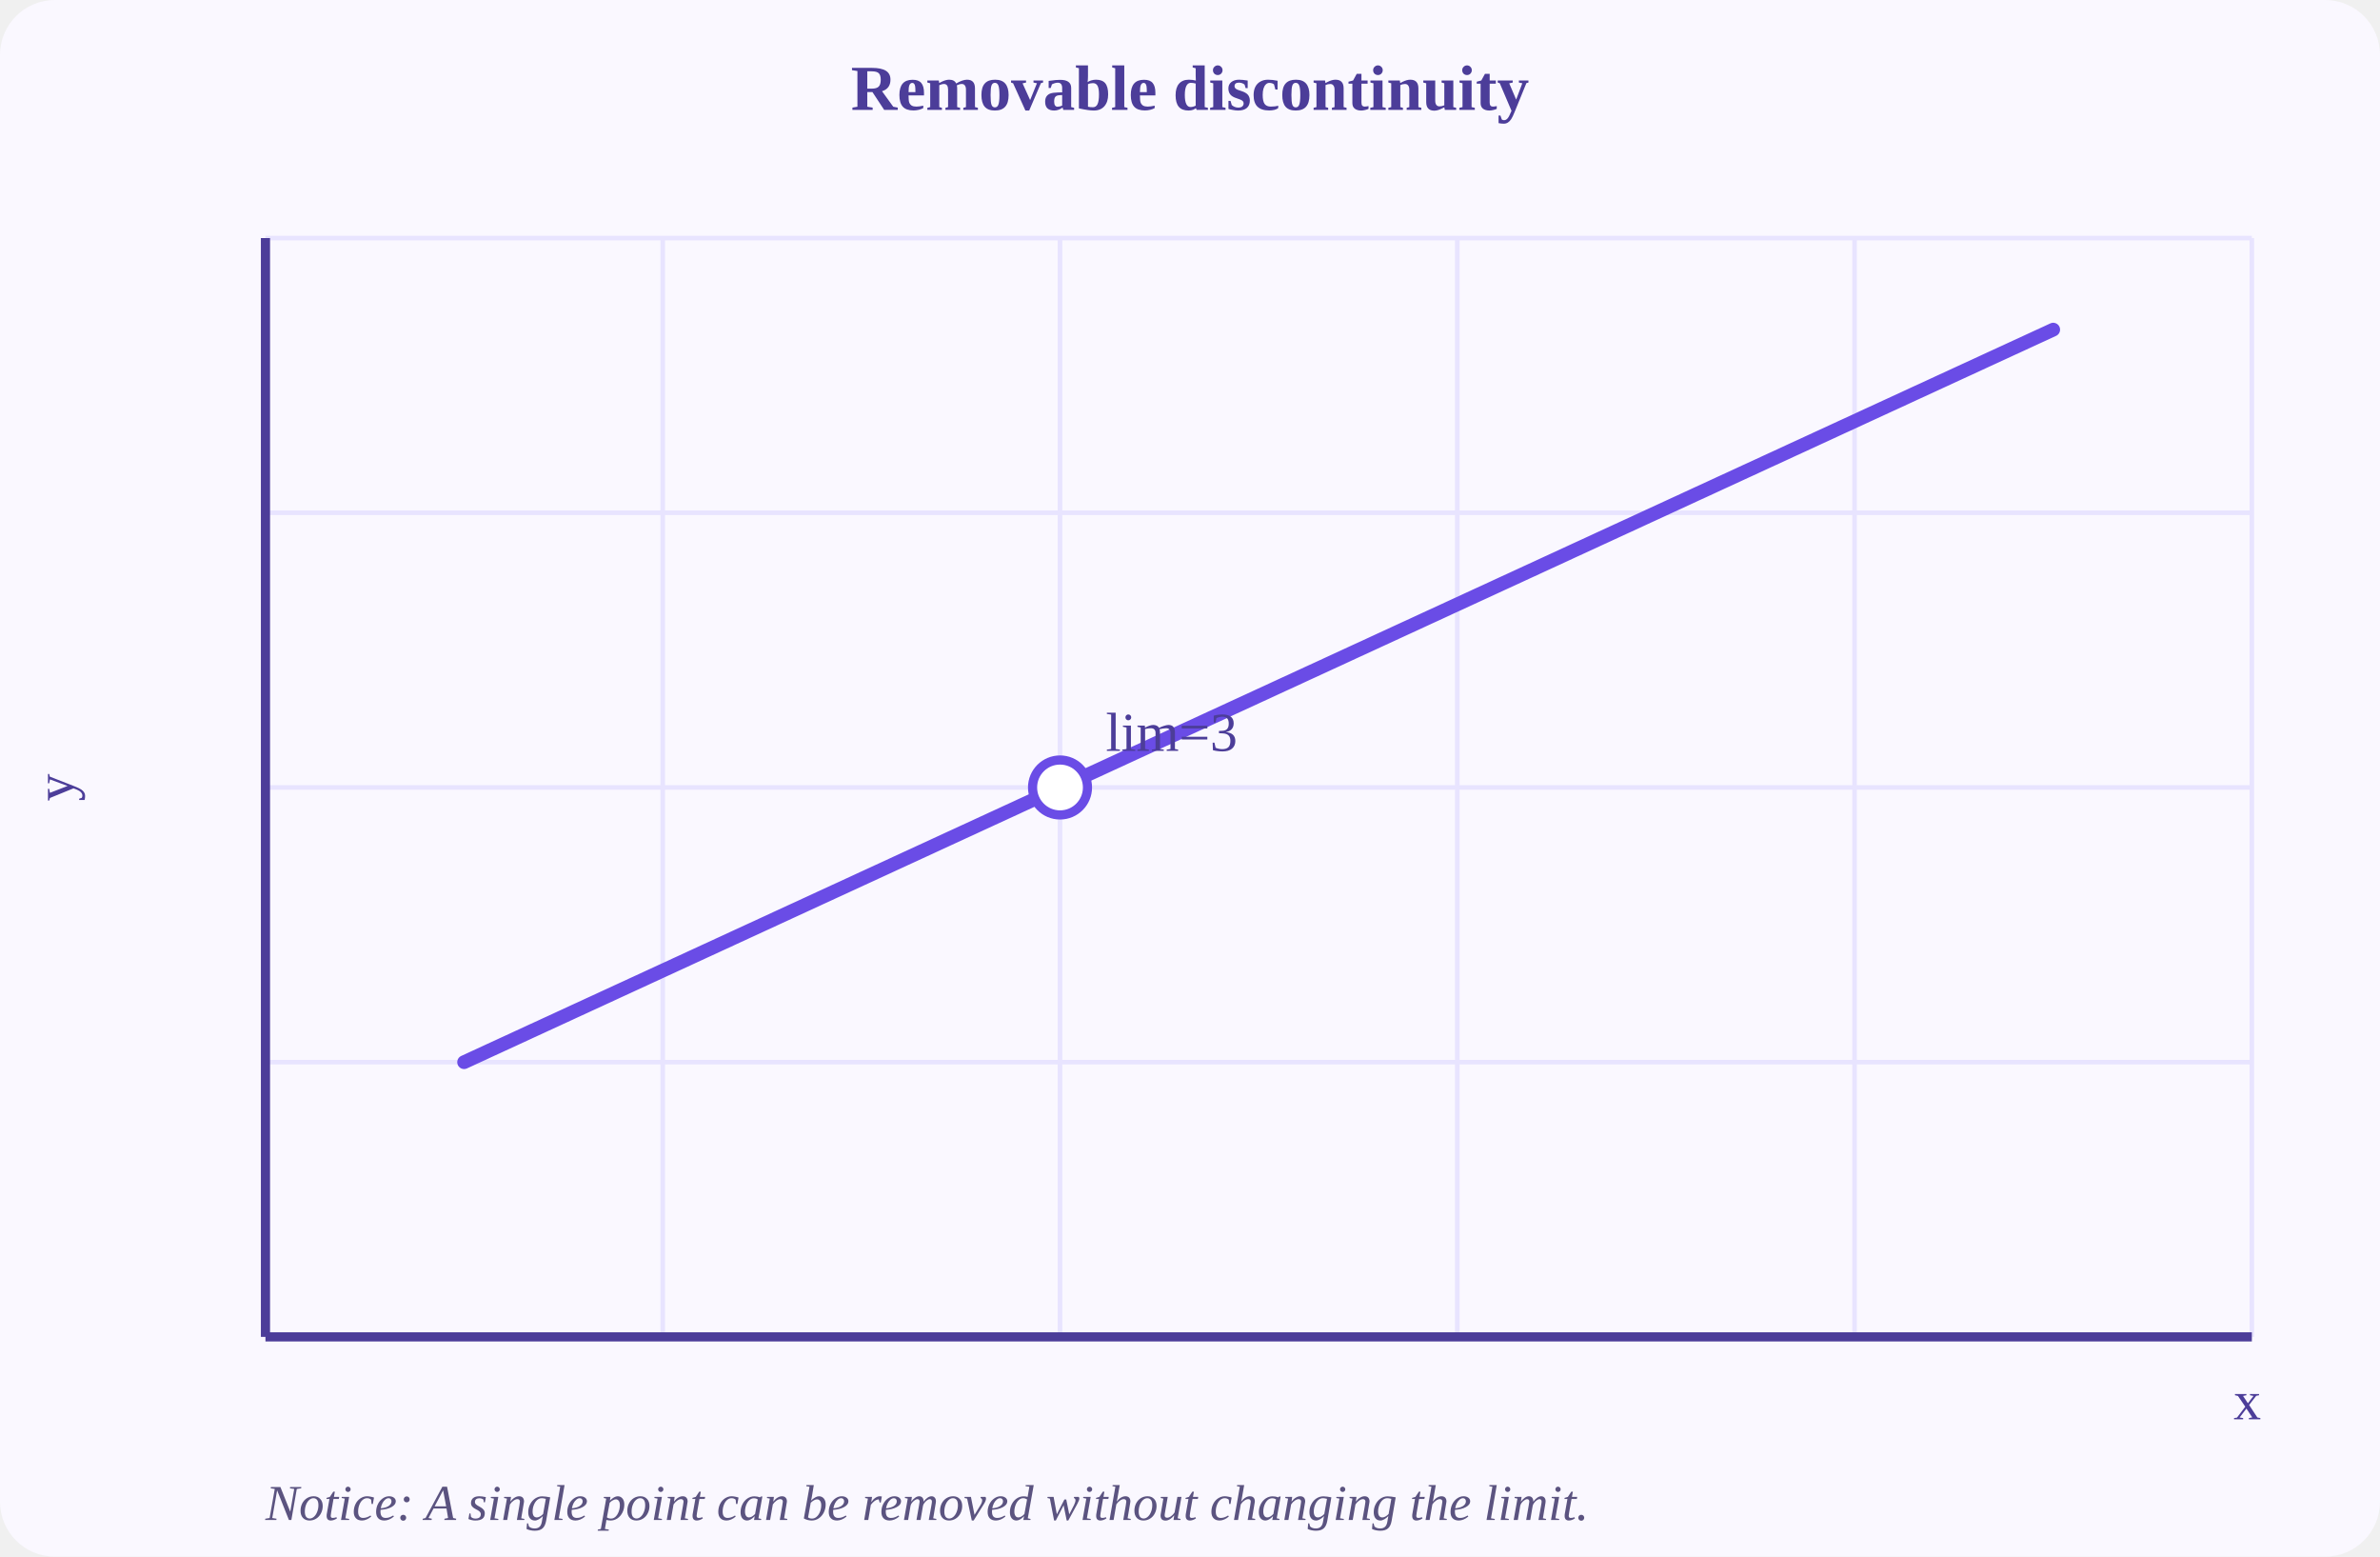
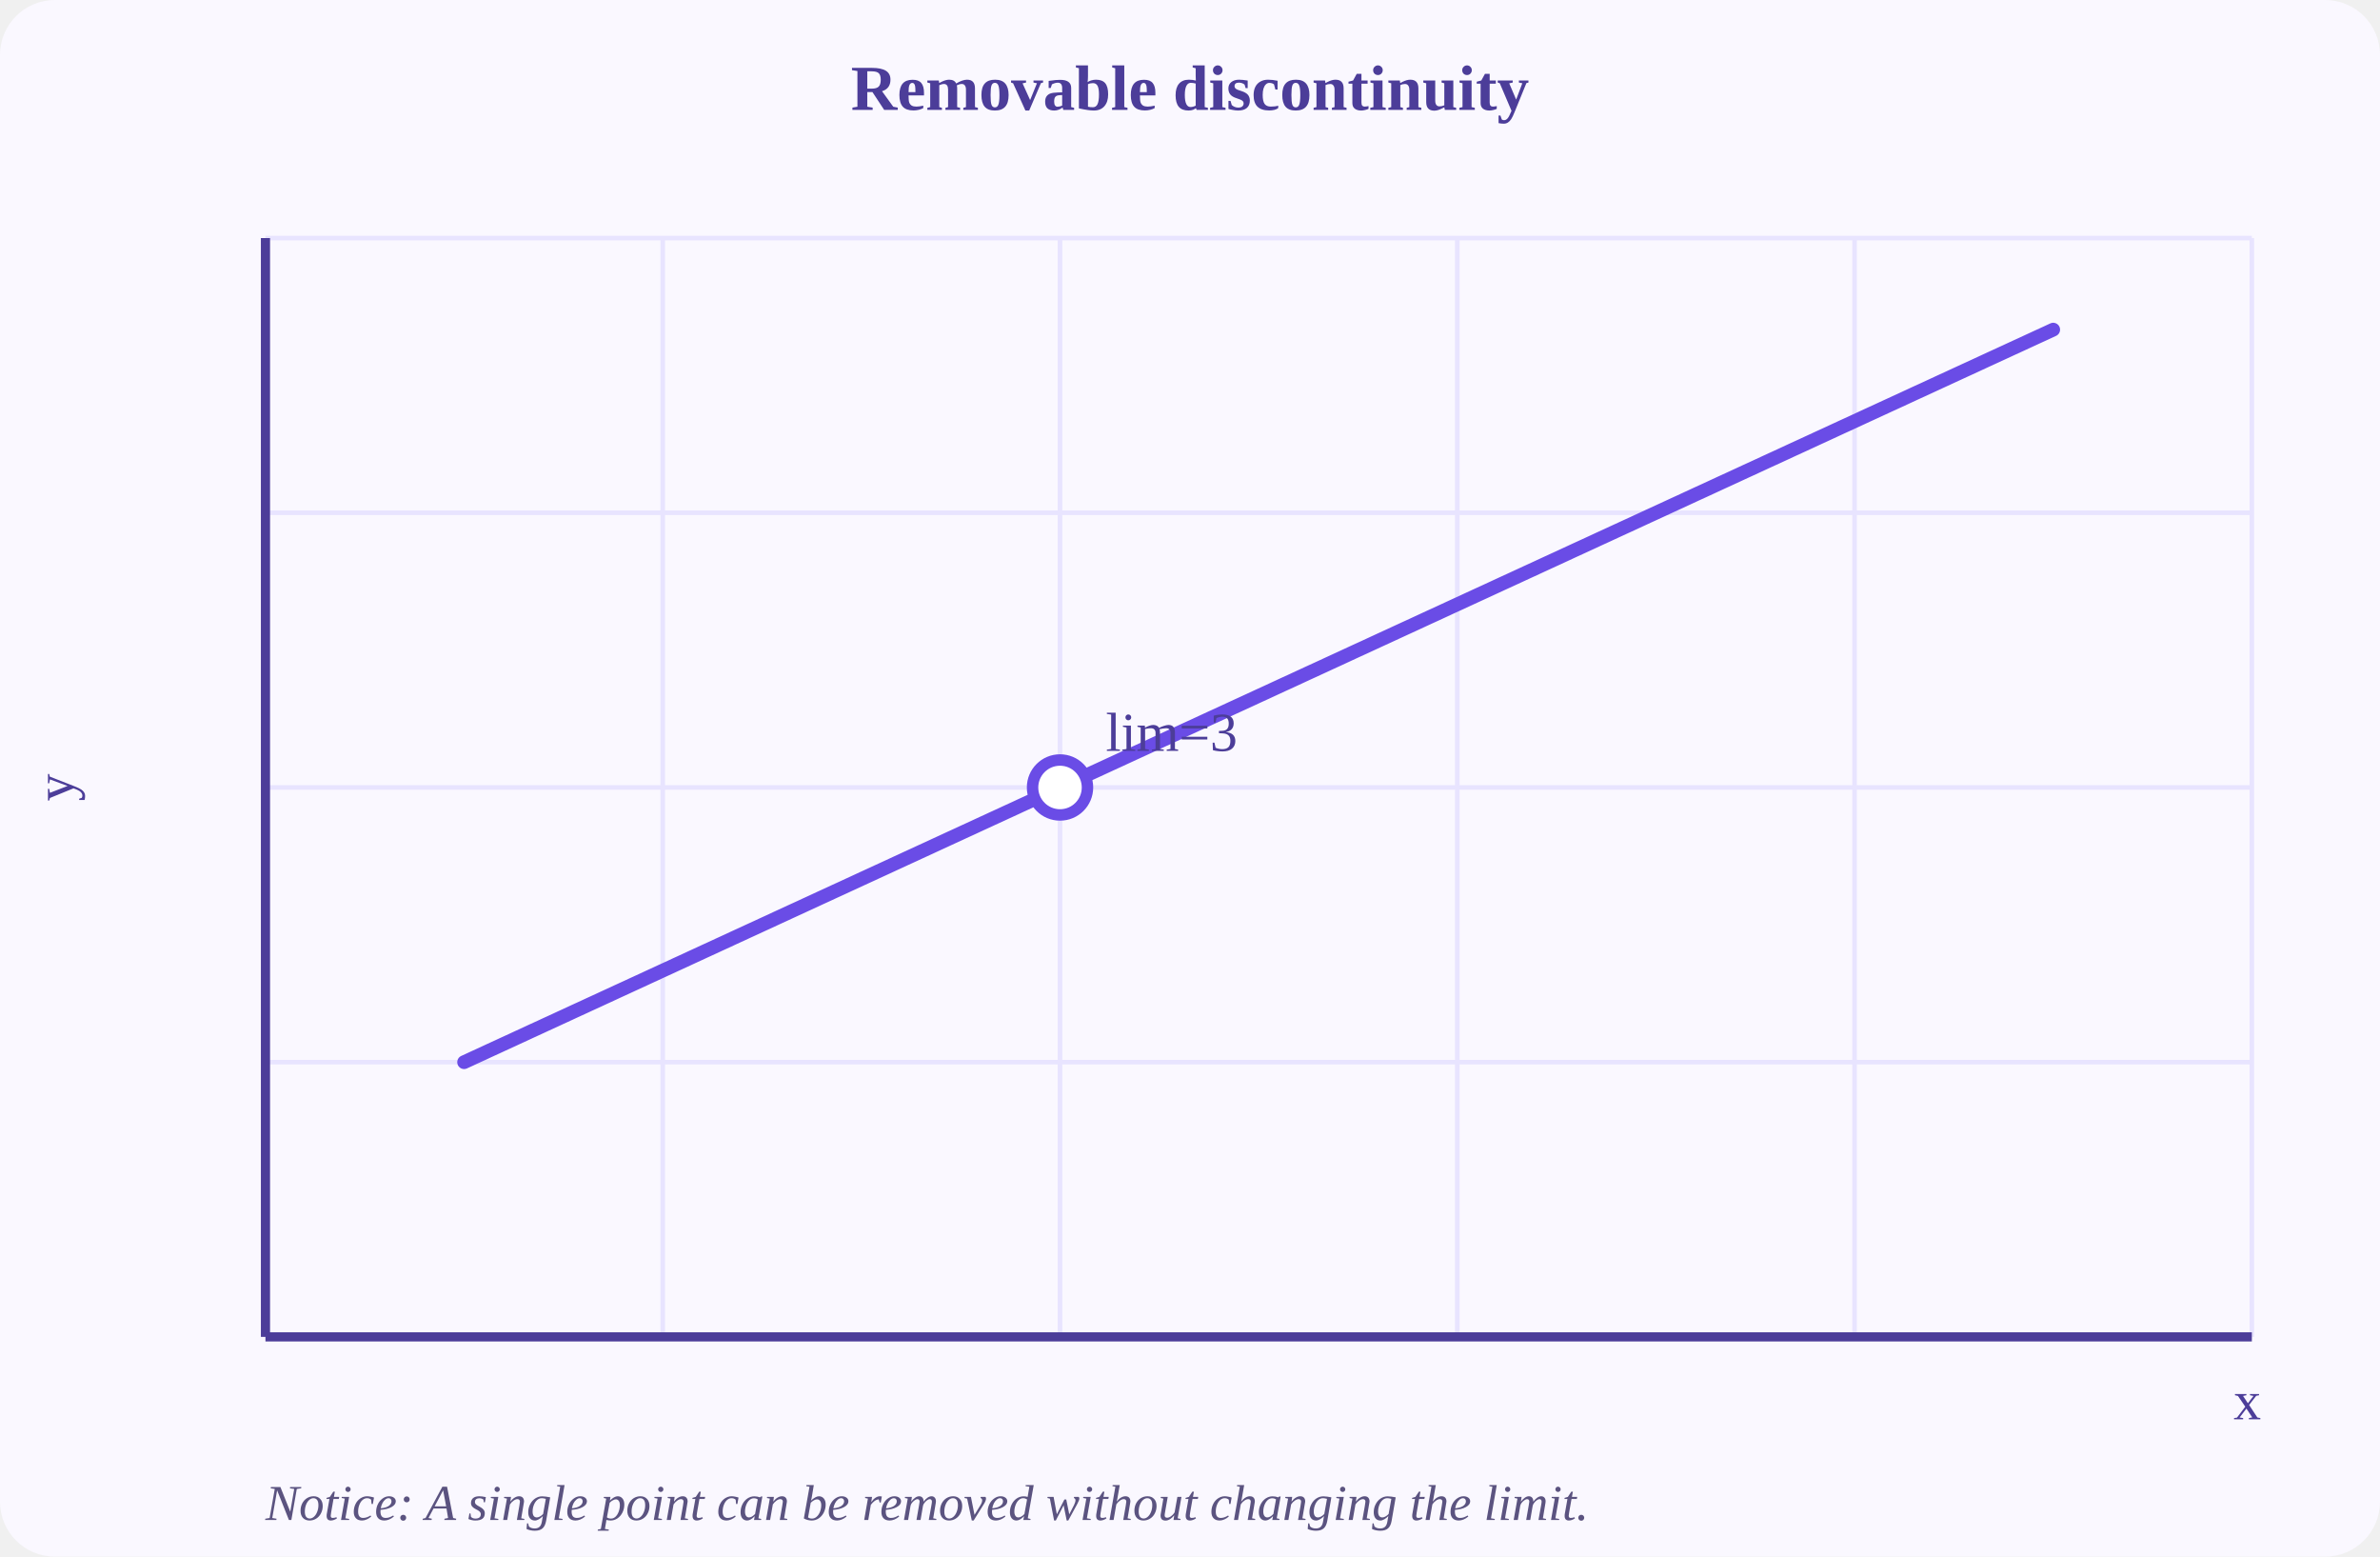
<svg xmlns="http://www.w3.org/2000/svg" viewBox="0 0 520 340" role="img" aria-label="Removable discontinuity" class="ap-graph-svg">
  <rect width="520" height="340" fill="#faf8ff" rx="12" />
  <text x="260.0" y="24" text-anchor="middle" font-size="14" font-weight="700" fill="#4c3d99">Removable discontinuity</text>
  <line x1="58.0" y1="52" x2="58.0" y2="292" stroke="#e8e4ff" stroke-width="1" />
  <line x1="144.8" y1="52" x2="144.8" y2="292" stroke="#e8e4ff" stroke-width="1" />
  <line x1="231.6" y1="52" x2="231.6" y2="292" stroke="#e8e4ff" stroke-width="1" />
  <line x1="318.4" y1="52" x2="318.4" y2="292" stroke="#e8e4ff" stroke-width="1" />
  <line x1="405.2" y1="52" x2="405.2" y2="292" stroke="#e8e4ff" stroke-width="1" />
  <line x1="492.0" y1="52" x2="492.0" y2="292" stroke="#e8e4ff" stroke-width="1" />
  <line x1="58" y1="52.0" x2="492" y2="52.0" stroke="#e8e4ff" stroke-width="1" />
  <line x1="58" y1="112.0" x2="492" y2="112.0" stroke="#e8e4ff" stroke-width="1" />
  <line x1="58" y1="172.0" x2="492" y2="172.0" stroke="#e8e4ff" stroke-width="1" />
  <line x1="58" y1="232.0" x2="492" y2="232.0" stroke="#e8e4ff" stroke-width="1" />
  <line x1="58" y1="292.0" x2="492" y2="292.0" stroke="#e8e4ff" stroke-width="1" />
  <line x1="58" y1="292" x2="492" y2="292" stroke="#4c3d99" stroke-width="2" />
  <line x1="58" y1="52" x2="58" y2="292" stroke="#4c3d99" stroke-width="2" />
  <text x="494.0" y="310.0" text-anchor="end" font-size="12" fill="#4c3d99">x</text>
  <text x="16" y="172.0" text-anchor="middle" font-size="12" fill="#4c3d99" transform="rotate(-90 16 172.0)">y</text>
  <polyline points="101.40,232.00 102.45,231.52 103.50,231.03 104.55,230.55 105.60,230.07 106.64,229.58 107.69,229.10 108.74,228.62 109.79,228.13 110.84,227.65 111.89,227.17 112.94,226.68 113.99,226.20 115.03,225.72 116.08,225.23 117.13,224.75 118.18,224.27 119.23,223.78 120.28,223.30 121.33,222.82 122.38,222.33 123.43,221.85 124.47,221.37 125.52,220.88 126.57,220.40 127.62,219.92 128.67,219.43 129.72,218.95 130.77,218.47 131.82,217.98 132.87,217.50 133.91,217.02 134.96,216.53 136.01,216.05 137.06,215.57 138.11,215.08 139.16,214.60 140.21,214.12 141.26,213.63 142.30,213.15 143.35,212.67 144.40,212.18 145.45,211.70 146.50,211.22 147.55,210.73 148.60,210.25 149.65,209.77 150.70,209.28 151.74,208.80 152.79,208.32 153.84,207.83 154.89,207.35 155.94,206.87 156.99,206.38 158.04,205.90 159.09,205.42 160.13,204.93 161.18,204.45 162.23,203.97 163.28,203.48 164.33,203.00 165.38,202.52 166.43,202.03 167.48,201.55 168.53,201.07 169.57,200.58 170.62,200.10 171.67,199.62 172.72,199.13 173.77,198.65 174.82,198.17 175.87,197.68 176.92,197.20 177.96,196.72 179.01,196.23 180.06,195.75 181.11,195.27 182.16,194.78 183.21,194.30 184.26,193.82 185.31,193.33 186.36,192.85 187.40,192.37 188.45,191.88 189.50,191.40 190.55,190.92 191.60,190.43 192.65,189.95 193.70,189.47 194.75,188.98 195.79,188.50 196.84,188.02 197.89,187.53 198.94,187.05 199.99,186.57 201.04,186.08 202.09,185.60 203.14,185.12 204.19,184.63 205.23,184.15 206.28,183.67 207.33,183.18 208.38,182.70 209.43,182.22 210.48,181.73 211.53,181.25 212.58,180.77 213.63,180.28 214.67,179.80 215.72,179.32 216.77,178.83 217.82,178.35 218.87,177.87 219.92,177.38 220.97,176.90 222.02,176.42 223.06,175.93 224.11,175.45 225.16,174.97 226.21,174.48 227.26,174.00" fill="none" stroke="#6a4ce6" stroke-width="3" stroke-linecap="round" />
  <polyline points="235.94,170.00 237.71,169.18 239.48,168.37 241.26,167.55 243.03,166.73 244.80,165.92 246.57,165.10 248.35,164.28 250.12,163.47 251.89,162.65 253.66,161.83 255.43,161.02 257.21,160.20 258.98,159.38 260.75,158.57 262.52,157.75 264.29,156.93 266.07,156.12 267.84,155.30 269.61,154.48 271.38,153.67 273.16,152.85 274.93,152.03 276.70,151.22 278.47,150.40 280.24,149.58 282.02,148.77 283.79,147.95 285.56,147.13 287.33,146.32 289.11,145.50 290.88,144.68 292.65,143.87 294.42,143.05 296.19,142.23 297.97,141.42 299.74,140.60 301.51,139.78 303.28,138.97 305.05,138.15 306.83,137.33 308.60,136.52 310.37,135.70 312.14,134.88 313.92,134.07 315.69,133.25 317.46,132.43 319.23,131.62 321.00,130.80 322.78,129.98 324.55,129.17 326.32,128.35 328.09,127.53 329.86,126.72 331.64,125.90 333.41,125.08 335.18,124.27 336.95,123.45 338.73,122.63 340.50,121.82 342.27,121.00 344.04,120.18 345.81,119.37 347.59,118.55 349.36,117.73 351.13,116.92 352.90,116.10 354.68,115.28 356.45,114.47 358.22,113.65 359.99,112.83 361.76,112.02 363.54,111.20 365.31,110.38 367.08,109.57 368.85,108.75 370.62,107.93 372.40,107.12 374.17,106.30 375.94,105.48 377.71,104.67 379.49,103.85 381.26,103.03 383.03,102.22 384.80,101.40 386.57,100.58 388.35,99.77 390.12,98.95 391.89,98.13 393.66,97.32 395.44,96.50 397.21,95.68 398.98,94.87 400.75,94.05 402.52,93.23 404.30,92.42 406.07,91.60 407.84,90.78 409.61,89.97 411.38,89.15 413.16,88.33 414.93,87.52 416.70,86.70 418.47,85.88 420.25,85.07 422.02,84.25 423.79,83.43 425.56,82.62 427.33,81.80 429.11,80.98 430.88,80.17 432.65,79.35 434.42,78.53 436.19,77.72 437.97,76.90 439.74,76.08 441.51,75.27 443.28,74.45 445.06,73.63 446.83,72.82 448.60,72.00" fill="none" stroke="#6a4ce6" stroke-width="3" stroke-linecap="round" />
-   <circle cx="231.6" cy="172.0" r="6" fill="#fff" stroke="#6a4ce6" stroke-width="2" />
+   <circle cx="231.6" cy="172.0" r="6" fill="#fff" stroke="#6a4ce6" stroke-width="2.5" />
  <text x="241.6" y="164.0" font-size="12" fill="#4c3d99">lim=3</text>
  <text x="58" y="332" font-size="11" fill="#5b5380" font-style="italic">Notice: A single point can be removed without changing the limit.</text>
</svg>
